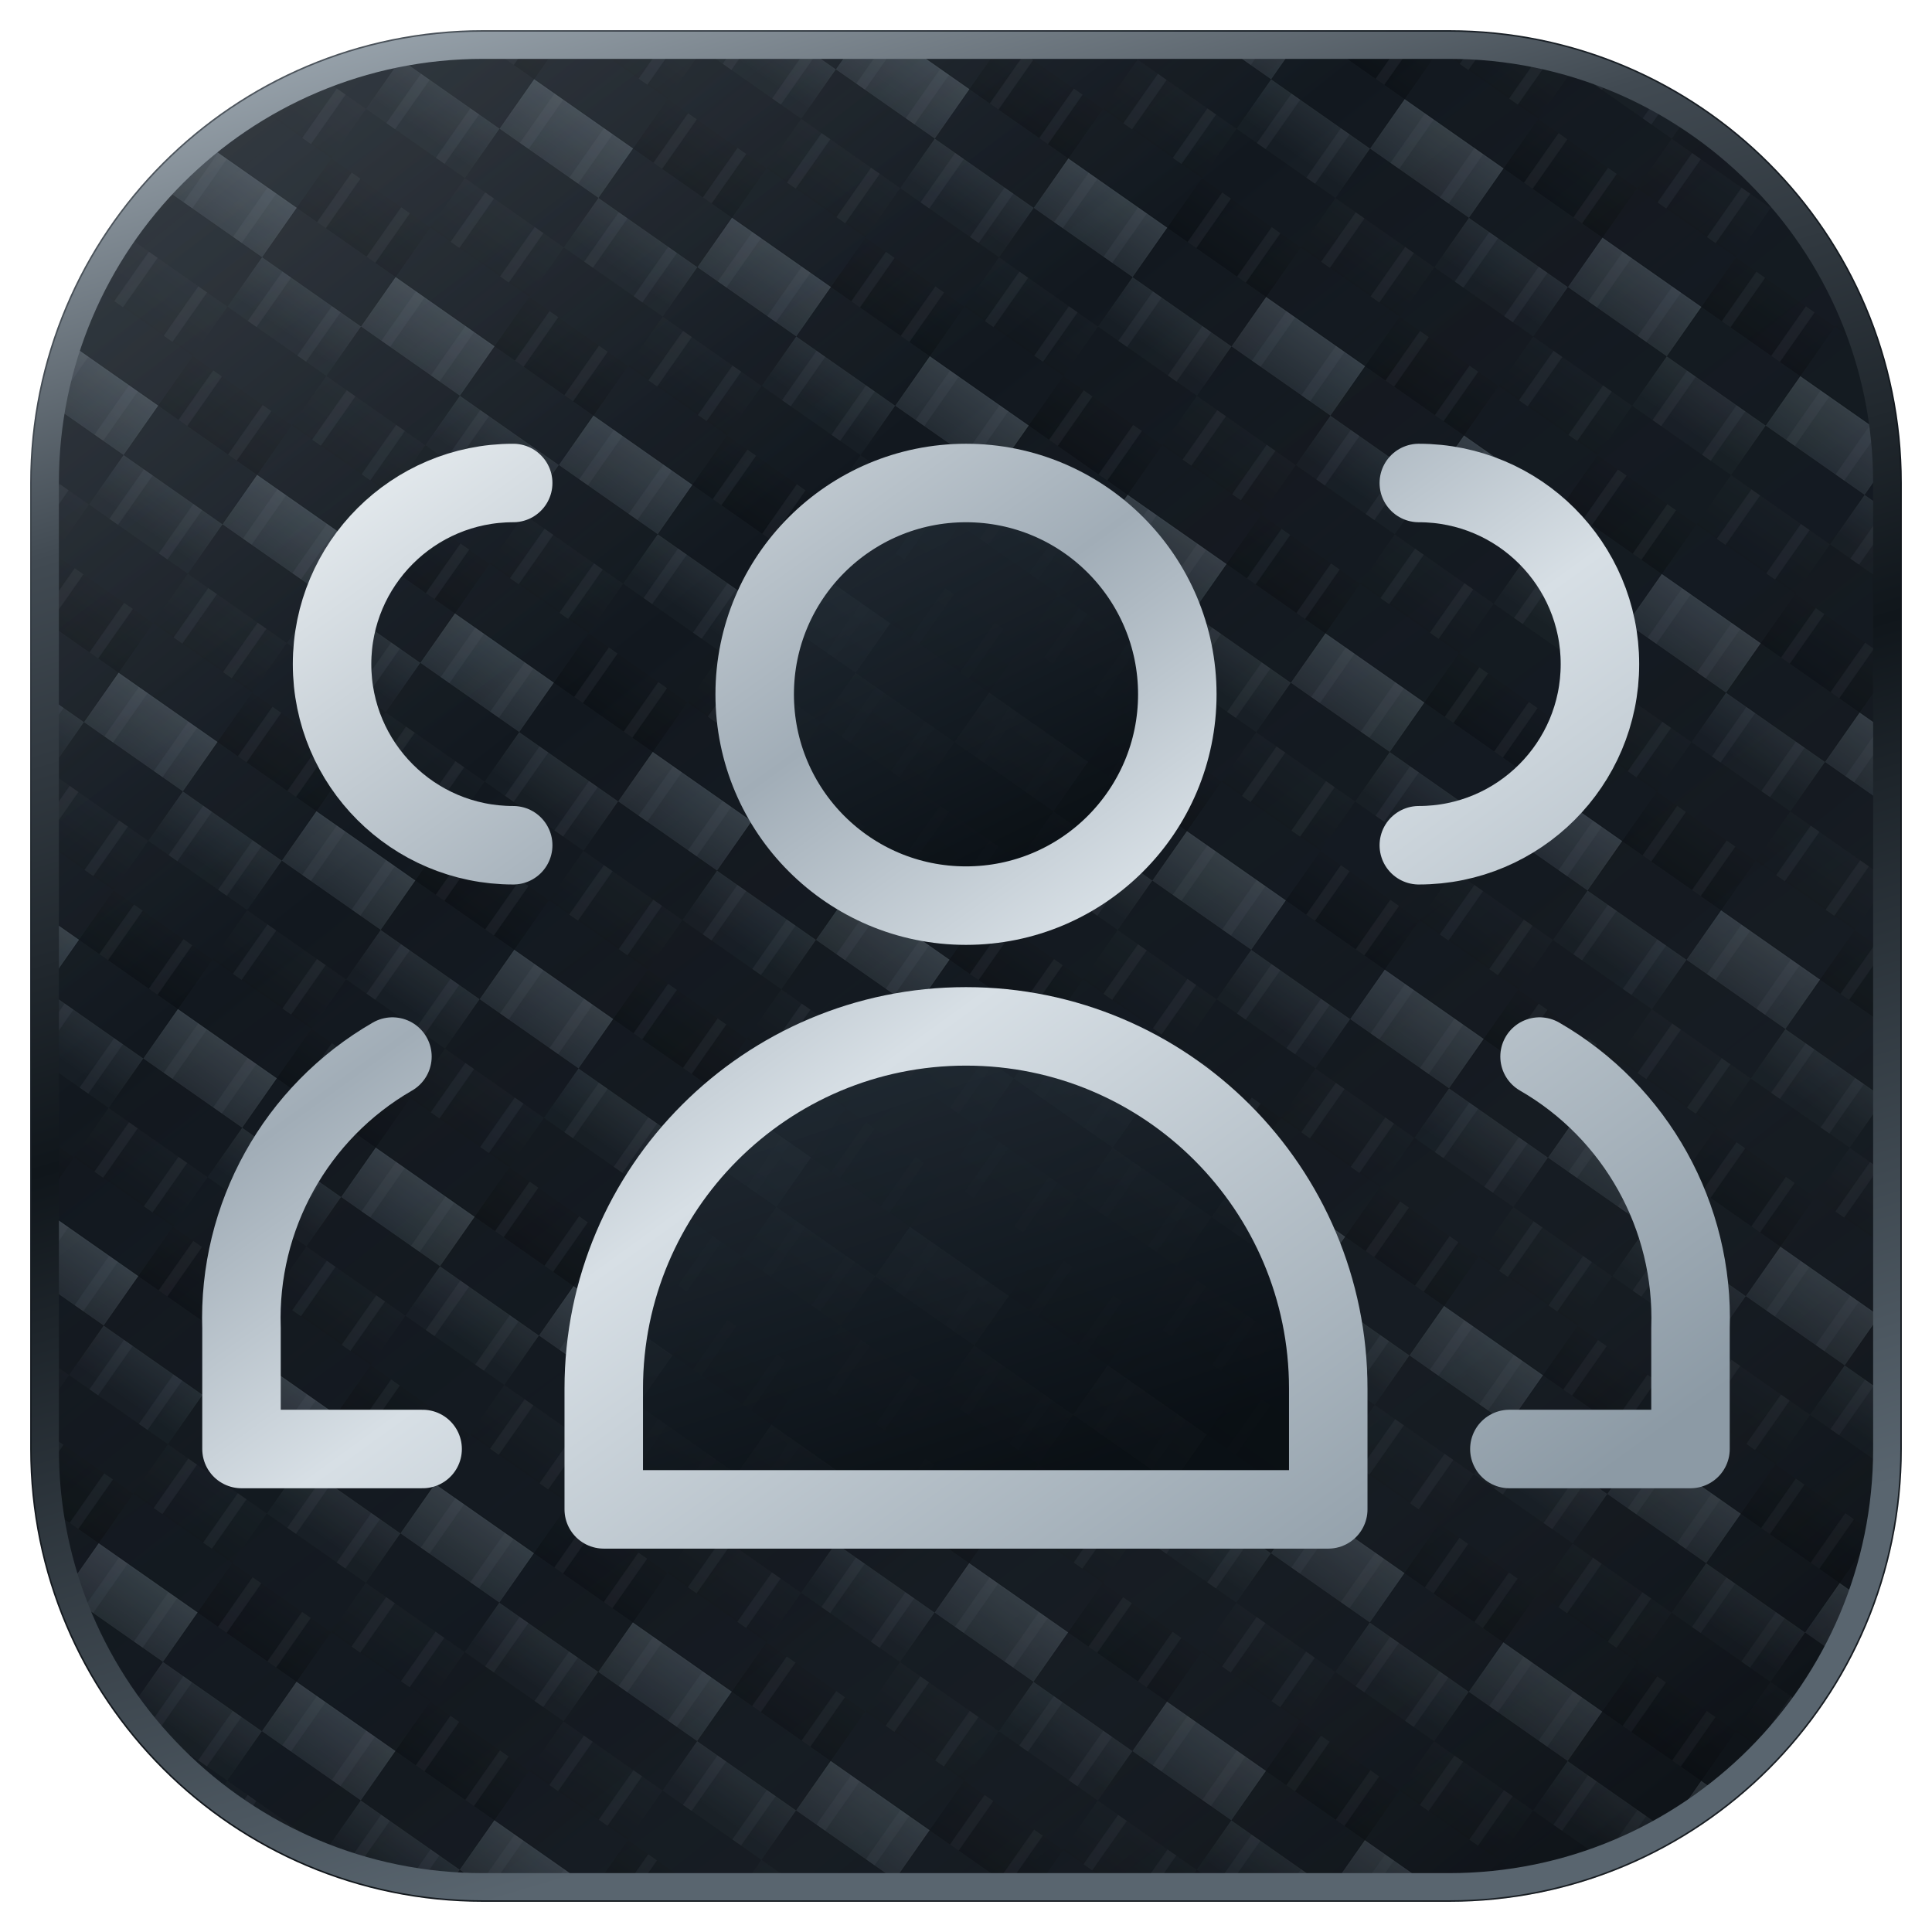
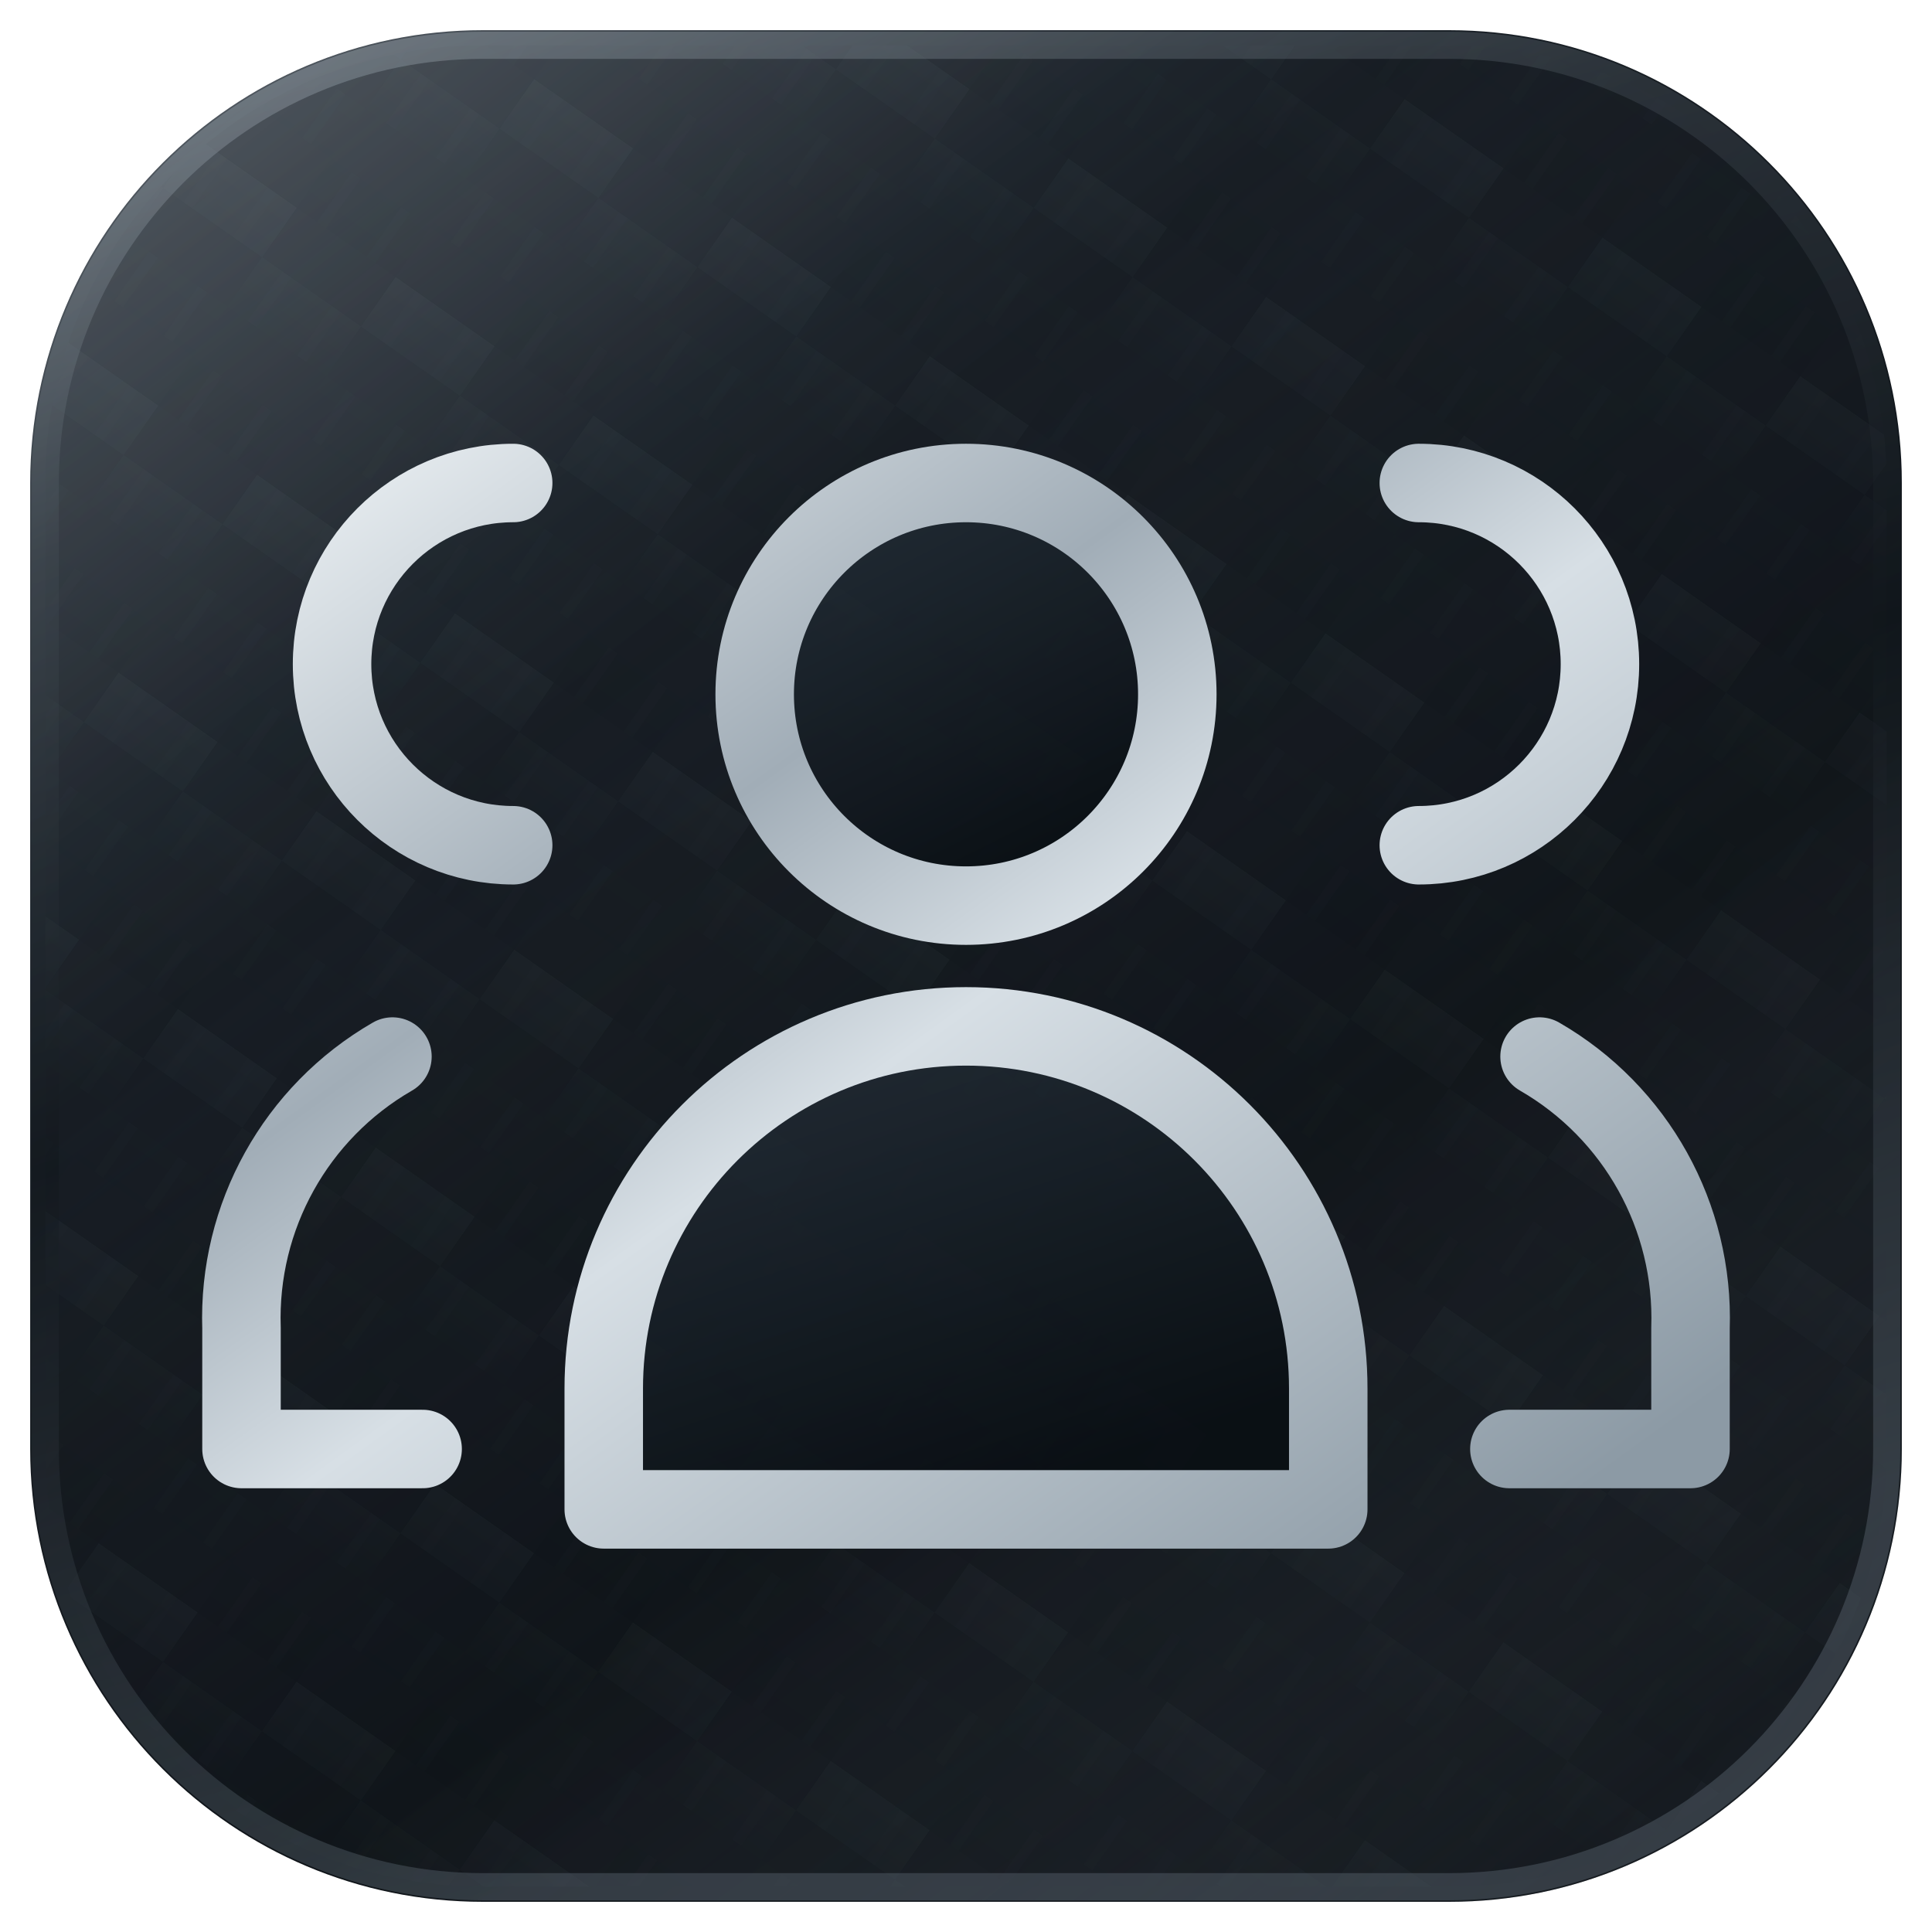
<svg xmlns="http://www.w3.org/2000/svg" viewBox="0 0 64 64" role="img" aria-labelledby="title">
  <defs>
    <linearGradient id="carbon" x1="8" y1="2" x2="53" y2="64" gradientUnits="userSpaceOnUse">
      <stop stop-color="#3c444c" />
      <stop offset=".23" stop-color="#1b2229" />
      <stop offset=".65" stop-color="#090d11" />
      <stop offset="1" stop-color="#20272e" />
    </linearGradient>
    <linearGradient id="yarn" x2="0" y2="1">
      <stop stop-color="#404a53" />
      <stop offset=".45" stop-color="#161d24" />
      <stop offset="1" stop-color="#090d12" />
    </linearGradient>
    <pattern id="weave" width="8" height="8" patternUnits="userSpaceOnUse" patternTransform="rotate(35)">
      <path fill="#10161c" d="M0 0h8v8H0z" />
      <path fill="url(#yarn)" d="M0 0h4v2H0zM4 2h4v2H4zM0 4h4v2H0zM4 6h4v2H4z" />
      <path d="M1 0v2m2-2v2m2 0v2m2-2v2M1 4v2m2-2v2m2 0v2m2-2v2" stroke="#87949f" stroke-opacity=".12" stroke-width=".35" />
    </pattern>
    <linearGradient id="sheen" x2=".8" y2="1">
      <stop stop-color="#e5edf2" stop-opacity=".15" />
      <stop offset=".36" stop-color="#c7d3dd" stop-opacity="0" />
      <stop offset=".65" stop-color="#6d7b88" stop-opacity=".06" />
      <stop offset="1" stop-color="#000000" stop-opacity=".24" />
    </linearGradient>
    <linearGradient id="rim" x2=".3" y2="1">
      <stop stop-color="#a4afb8" />
      <stop offset=".25" stop-color="#414a52" />
      <stop offset=".56" stop-color="#10161b" />
      <stop offset="1" stop-color="#59656f" />
    </linearGradient>
    <linearGradient id="metal" x1="15" y1="11" x2="46" y2="54" gradientUnits="userSpaceOnUse">
      <stop stop-color="#edf2f5" />
      <stop offset=".34" stop-color="#a1adb7" />
      <stop offset=".53" stop-color="#d7dfe5" />
      <stop offset="1" stop-color="#8c9aa5" />
    </linearGradient>
    <linearGradient id="inset" x2=".5" y2="1">
      <stop stop-color="#26313b" stop-opacity=".85" />
      <stop offset="1" stop-color="#090e13" stop-opacity=".9" />
    </linearGradient>
  </defs>
  <rect x="1" y="1" width="62" height="62" rx="15" fill="url(#carbon)" />
-   <rect x="1.5" y="1.5" width="61" height="61" rx="14.5" fill="url(#weave)" opacity=".7" />
+   <rect x="1.5" y="1.5" width="61" height="61" rx="14.5" fill="url(#weave)" opacity=".10" />
  <rect x="1" y="1" width="62" height="62" rx="15" fill="url(#sheen)" />
-   <rect x="1.5" y="1.5" width="61" height="61" rx="14.5" fill="none" stroke="url(#rim)" stroke-width=".9" />
+   <rect x="1.5" y="1.5" width="61" height="61" rx="14.5" fill="none" stroke="url(#rim)" stroke-opacity=".45" stroke-width=".9" />
  <g fill="none" stroke="url(#metal)" stroke-width="2.6" stroke-linecap="round" stroke-linejoin="round">
    <circle cx="32" cy="23" r="7" fill="url(#inset)" />
    <path d="M20 50v-4a12 12 0 0 1 24 0v4Z" fill="url(#inset)" />
    <path d="M17 16a6 6 0 1 0 0 12m-4 7a10 10 0 0 0-5 9v4h6m33-32a6 6 0 1 1 0 12m4 7a10 10 0 0 1 5 9v4h-6" />
  </g>
</svg>
